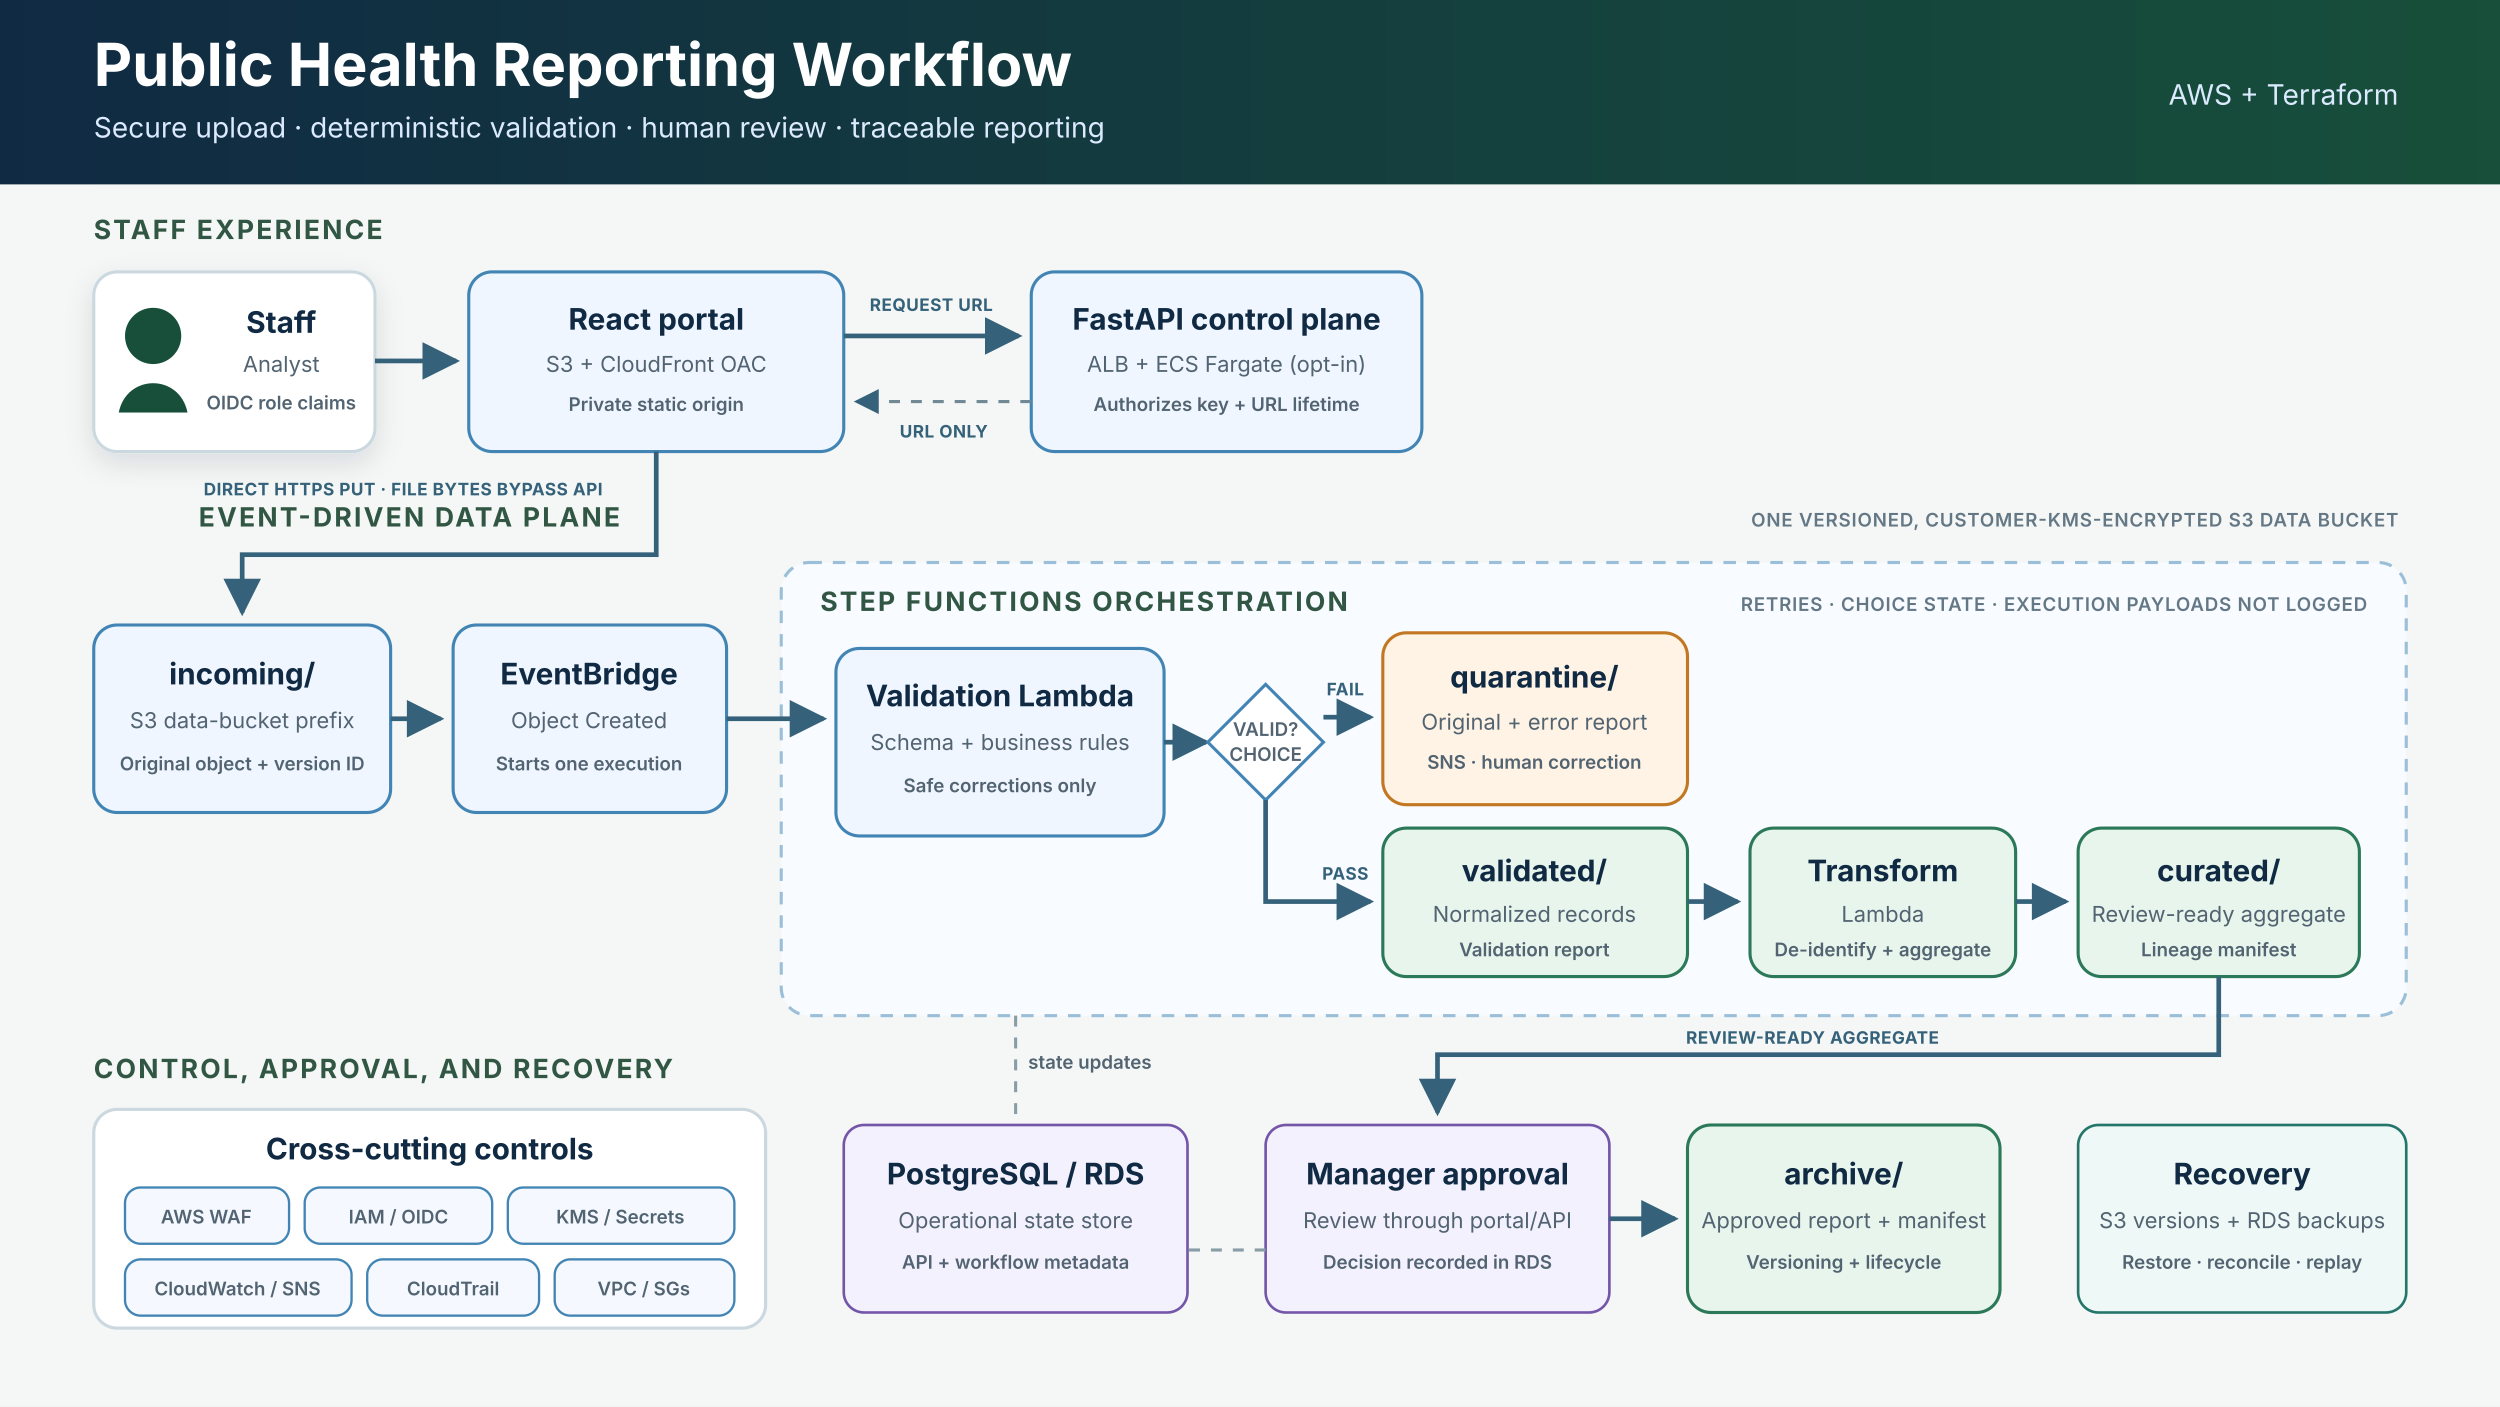
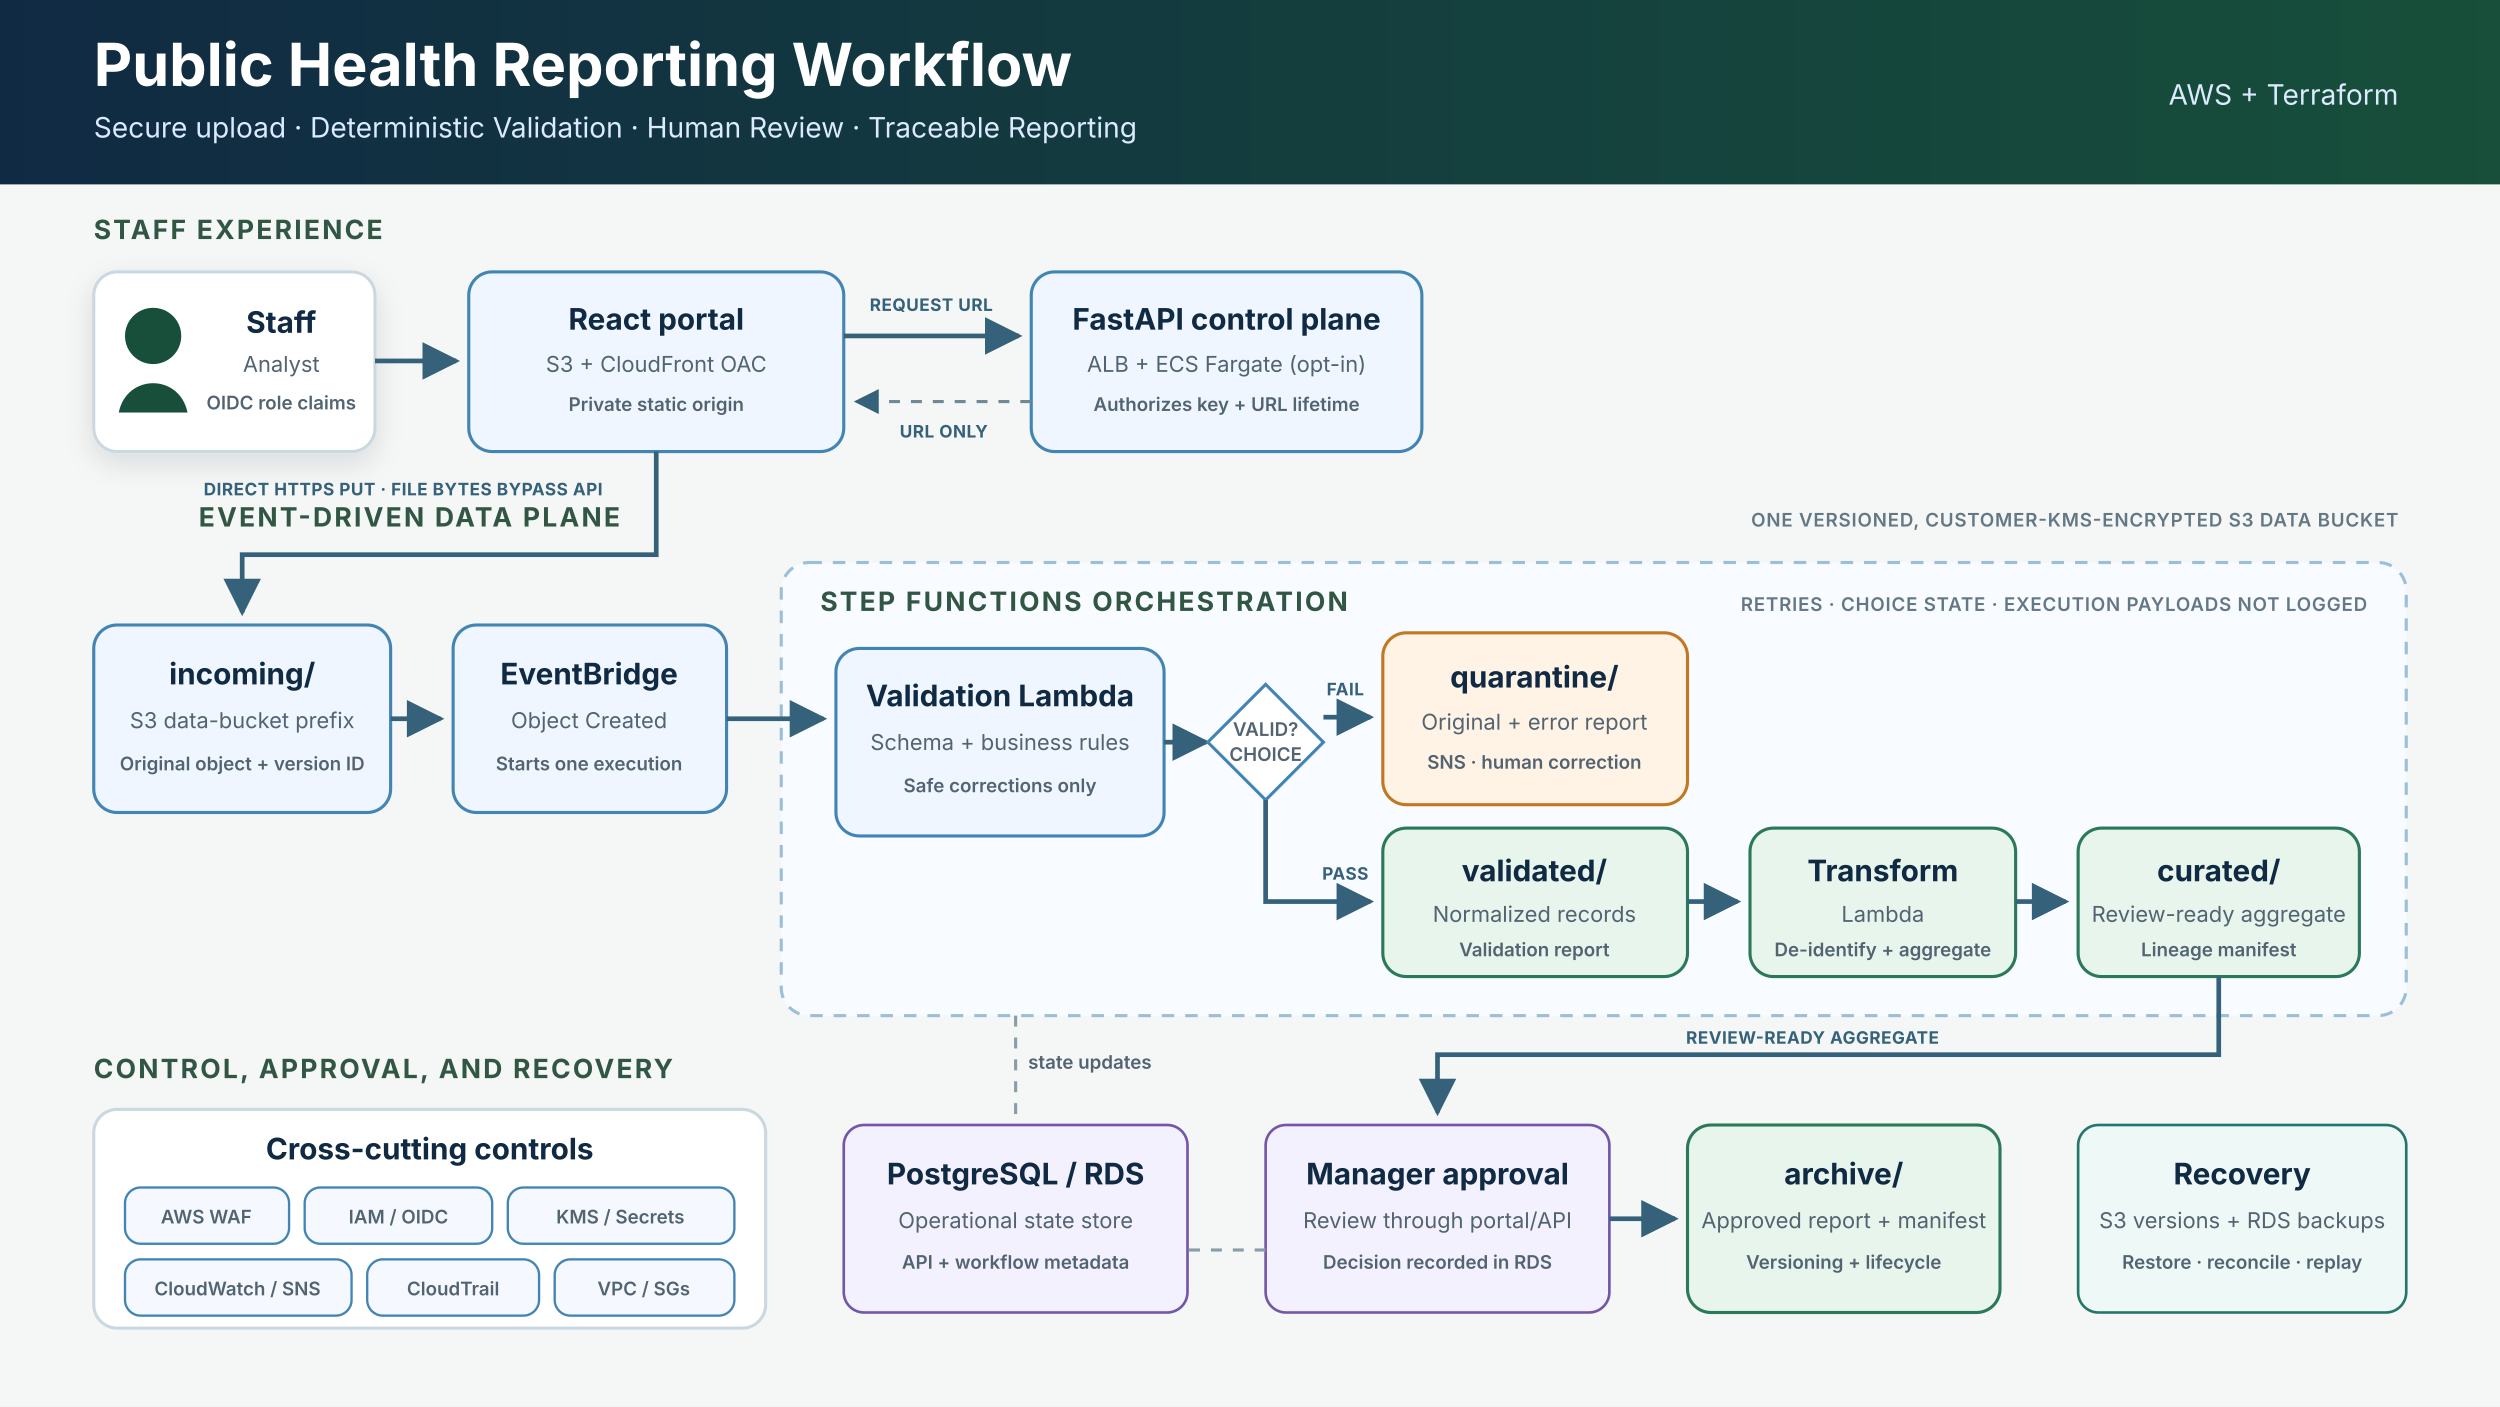
<svg xmlns="http://www.w3.org/2000/svg" width="1600" height="900" viewBox="0 0 1600 900" role="img" aria-labelledby="title description">
  <defs>
    <linearGradient id="header" x1="0" y1="0" x2="1" y2="0">
      <stop offset="0" stop-color="#102a43" />
      <stop offset="1" stop-color="#174f3a" />
    </linearGradient>
    <filter id="shadow" x="-20%" y="-20%" width="140%" height="140%">
      <feDropShadow dx="0" dy="7" stdDeviation="9" flood-color="#102a43" flood-opacity="0.11" />
    </filter>
    <marker id="arrow" viewBox="0 0 10 10" refX="9" refY="5" markerWidth="8" markerHeight="8" orient="auto-start-reverse">
      <path d="M0 0L10 5L0 10Z" fill="#35627a" />
    </marker>
    <style>
      .title { font: 700 38px Inter,Segoe UI,sans-serif; fill: #fff; }
      .subtitle { font: 400 18px Inter,Segoe UI,sans-serif; fill: #dbeafe; }
      .section { font: 700 17px Inter,Segoe UI,sans-serif; fill: #315744; letter-spacing: 1.4px; }
      .section-note { font: 600 12px Inter,Segoe UI,sans-serif; fill: #647785; letter-spacing: .5px; }
      .node-title { font: 700 19px Inter,Segoe UI,sans-serif; fill: #102a43; }
      .node-copy { font: 400 14px Inter,Segoe UI,sans-serif; fill: #526371; }
      .small { font: 600 12px Inter,Segoe UI,sans-serif; fill: #526371; }
      .arrow-label { font: 700 11px Inter,Segoe UI,sans-serif; fill: #35627a; letter-spacing: .3px; }
      .card { fill: #fff; stroke: #cbd8df; stroke-width: 2; rx: 15; filter: url(#shadow); }
      .aws { fill: #eff6ff; stroke: #4285b4; stroke-width: 2; rx: 15; }
      .pass { fill: #e8f5ec; stroke: #2b7958; stroke-width: 2; rx: 15; }
      .fail { fill: #fff3e5; stroke: #c27822; stroke-width: 2; rx: 15; }
      .control { fill: #f4f1ff; stroke: #7456a8; stroke-width: 1.7; rx: 13; }
      .recovery { fill: #eef8f6; stroke: #24766b; stroke-width: 1.7; rx: 13; }
      .orchestration { fill: #f8fbff; stroke: #9bbfd8; stroke-width: 2; stroke-dasharray: 8 7; rx: 18; }
      .mini { fill: #f5f9ff; stroke: #4285b4; stroke-width: 1.5; rx: 10; }
      .line { fill: none; stroke: #35627a; stroke-width: 3; marker-end: url(#arrow); }
      .dash-arrow { fill: none; stroke: #718995; stroke-width: 2; stroke-dasharray: 7 7; marker-end: url(#arrow); }
      .dash { fill: none; stroke: #899da7; stroke-width: 2; stroke-dasharray: 7 7; }
    </style>
  </defs>
  <rect width="1600" height="900" fill="#f4f7f5" />
  <rect width="1600" height="118" fill="url(#header)" />
  <text x="60" y="55" class="title">Public Health Reporting Workflow</text>
-   <text x="60" y="88" class="subtitle">Secure upload · deterministic validation · human review · traceable reporting</text>
+   <text x="60" y="88" class="subtitle">Secure upload · Deterministic Validation · Human Review · Traceable Reporting</text>
  <text x="1535" y="67" text-anchor="end" class="subtitle">AWS + Terraform</text>
  <text x="60" y="153" class="section">STAFF EXPERIENCE</text>
  <rect x="60" y="174" width="180" height="115" class="card" />
  <circle cx="98" cy="215" r="18" fill="#174f3a" />
  <path d="M76 264c5-25 39-25 44 0" fill="#174f3a" />
  <text x="180" y="213" text-anchor="middle" class="node-title">Staff</text>
  <text x="180" y="238" text-anchor="middle" class="node-copy">Analyst</text>
  <text x="180" y="262" text-anchor="middle" class="small">OIDC role claims</text>
  <rect x="300" y="174" width="240" height="115" class="aws" />
  <text x="420" y="211" text-anchor="middle" class="node-title">React portal</text>
  <text x="420" y="238" text-anchor="middle" class="node-copy">S3 + CloudFront OAC</text>
  <text x="420" y="263" text-anchor="middle" class="small">Private static origin</text>
  <rect x="660" y="174" width="250" height="115" class="aws" />
  <text x="785" y="211" text-anchor="middle" class="node-title">FastAPI control plane</text>
  <text x="785" y="238" text-anchor="middle" class="node-copy">ALB + ECS Fargate (opt-in)</text>
  <text x="785" y="263" text-anchor="middle" class="small">Authorizes key + URL lifetime</text>
  <path d="M240 231H292" class="line" />
  <path d="M540 215H652" class="line" />
  <text x="596" y="199" text-anchor="middle" class="arrow-label">REQUEST URL</text>
  <path d="M660 257H548" class="dash-arrow" />
  <text x="604" y="280" text-anchor="middle" class="arrow-label">URL ONLY</text>
  <text x="262" y="337" text-anchor="middle" class="section">EVENT-DRIVEN DATA PLANE</text>
  <text x="1535" y="337" text-anchor="end" class="section-note">ONE VERSIONED, CUSTOMER-KMS-ENCRYPTED S3 DATA BUCKET</text>
  <path d="M420 289V355H155V392" class="line" />
  <text x="258" y="317" text-anchor="middle" class="arrow-label">DIRECT HTTPS PUT · FILE BYTES BYPASS API</text>
  <rect x="60" y="400" width="190" height="120" class="aws" />
  <text x="155" y="438" text-anchor="middle" class="node-title">incoming/</text>
  <text x="155" y="466" text-anchor="middle" class="node-copy">S3 data-bucket prefix</text>
  <text x="155" y="493" text-anchor="middle" class="small">Original object + version ID</text>
  <rect x="290" y="400" width="175" height="120" class="aws" />
  <text x="377" y="438" text-anchor="middle" class="node-title">EventBridge</text>
  <text x="377" y="466" text-anchor="middle" class="node-copy">Object Created</text>
  <text x="377" y="493" text-anchor="middle" class="small">Starts one execution</text>
  <path d="M250 460H282" class="line" />
  <rect x="500" y="360" width="1040" height="290" class="orchestration" />
  <text x="525" y="391" class="section">STEP FUNCTIONS ORCHESTRATION</text>
  <text x="1515" y="391" text-anchor="end" class="section-note">RETRIES · CHOICE STATE · EXECUTION PAYLOADS NOT LOGGED</text>
  <path d="M465 460H527" class="line" />
  <rect x="535" y="415" width="210" height="120" class="aws" />
  <text x="640" y="452" text-anchor="middle" class="node-title">Validation Lambda</text>
  <text x="640" y="480" text-anchor="middle" class="node-copy">Schema + business rules</text>
  <text x="640" y="507" text-anchor="middle" class="small">Safe corrections only</text>
  <path d="M745 475H772" class="line" />
  <polygon points="810,438 847,475 810,512 773,475" fill="#fff" stroke="#4285b4" stroke-width="2" />
  <text x="810" y="471" text-anchor="middle" class="small">VALID?</text>
  <text x="810" y="487" text-anchor="middle" class="small">CHOICE</text>
  <rect x="885" y="405" width="195" height="110" class="fail" />
  <text x="982" y="440" text-anchor="middle" class="node-title">quarantine/</text>
  <text x="982" y="467" text-anchor="middle" class="node-copy">Original + error report</text>
  <text x="982" y="492" text-anchor="middle" class="small">SNS · human correction</text>
  <path d="M847 459H877" class="line" />
  <text x="861" y="445" text-anchor="middle" class="arrow-label" fill="#9a5a13">FAIL</text>
  <rect x="885" y="530" width="195" height="95" class="pass" />
  <text x="982" y="564" text-anchor="middle" class="node-title">validated/</text>
  <text x="982" y="590" text-anchor="middle" class="node-copy">Normalized records</text>
  <text x="982" y="612" text-anchor="middle" class="small">Validation report</text>
  <path d="M810 512V577H877" class="line" />
  <text x="861" y="563" text-anchor="middle" class="arrow-label" fill="#2b7958">PASS</text>
  <rect x="1120" y="530" width="170" height="95" class="pass" />
  <text x="1205" y="564" text-anchor="middle" class="node-title">Transform</text>
  <text x="1205" y="590" text-anchor="middle" class="node-copy">Lambda</text>
  <text x="1205" y="612" text-anchor="middle" class="small">De-identify + aggregate</text>
  <path d="M1080 577H1112" class="line" />
  <rect x="1330" y="530" width="180" height="95" class="pass" />
  <text x="1420" y="564" text-anchor="middle" class="node-title">curated/</text>
  <text x="1420" y="590" text-anchor="middle" class="node-copy">Review-ready aggregate</text>
  <text x="1420" y="612" text-anchor="middle" class="small">Lineage manifest</text>
  <path d="M1290 577H1322" class="line" />
  <text x="60" y="690" class="section">CONTROL, APPROVAL, AND RECOVERY</text>
  <rect x="60" y="710" width="430" height="140" fill="#fff" stroke="#cbd8df" stroke-width="2" rx="15" />
  <text x="275" y="742" text-anchor="middle" class="node-title">Cross-cutting controls</text>
  <rect x="80" y="760" width="105" height="36" class="mini" />
  <text x="132" y="783" text-anchor="middle" class="small">AWS WAF</text>
  <rect x="195" y="760" width="120" height="36" class="mini" />
  <text x="255" y="783" text-anchor="middle" class="small">IAM / OIDC</text>
  <rect x="325" y="760" width="145" height="36" class="mini" />
  <text x="397" y="783" text-anchor="middle" class="small">KMS / Secrets</text>
  <rect x="80" y="806" width="145" height="36" class="mini" />
  <text x="152" y="829" text-anchor="middle" class="small">CloudWatch / SNS</text>
  <rect x="235" y="806" width="110" height="36" class="mini" />
  <text x="290" y="829" text-anchor="middle" class="small">CloudTrail</text>
  <rect x="355" y="806" width="115" height="36" class="mini" />
  <text x="412" y="829" text-anchor="middle" class="small">VPC / SGs</text>
  <rect x="540" y="720" width="220" height="120" class="control" />
  <text x="650" y="758" text-anchor="middle" class="node-title">PostgreSQL / RDS</text>
  <text x="650" y="786" text-anchor="middle" class="node-copy">Operational state store</text>
  <text x="650" y="812" text-anchor="middle" class="small">API + workflow metadata</text>
  <rect x="810" y="720" width="220" height="120" class="control" />
  <text x="920" y="758" text-anchor="middle" class="node-title">Manager approval</text>
  <text x="920" y="786" text-anchor="middle" class="node-copy">Review through portal/API</text>
  <text x="920" y="812" text-anchor="middle" class="small">Decision recorded in RDS</text>
  <rect x="1080" y="720" width="200" height="120" class="pass" />
  <text x="1180" y="758" text-anchor="middle" class="node-title">archive/</text>
  <text x="1180" y="786" text-anchor="middle" class="node-copy">Approved report + manifest</text>
  <text x="1180" y="812" text-anchor="middle" class="small">Versioning + lifecycle</text>
  <rect x="1330" y="720" width="210" height="120" class="recovery" />
  <text x="1435" y="758" text-anchor="middle" class="node-title">Recovery</text>
  <text x="1435" y="786" text-anchor="middle" class="node-copy">S3 versions + RDS backups</text>
  <text x="1435" y="812" text-anchor="middle" class="small">Restore · reconcile · replay</text>
  <path d="M1420 625V675H920V712" class="line" />
  <text x="1160" y="668" text-anchor="middle" class="arrow-label">REVIEW-READY AGGREGATE</text>
  <path d="M1030 780H1072" class="line" />
  <path d="M650 650V720" class="dash" />
  <text x="658" y="684" class="small">state updates</text>
  <path d="M810 800H760" class="dash" />
</svg>
